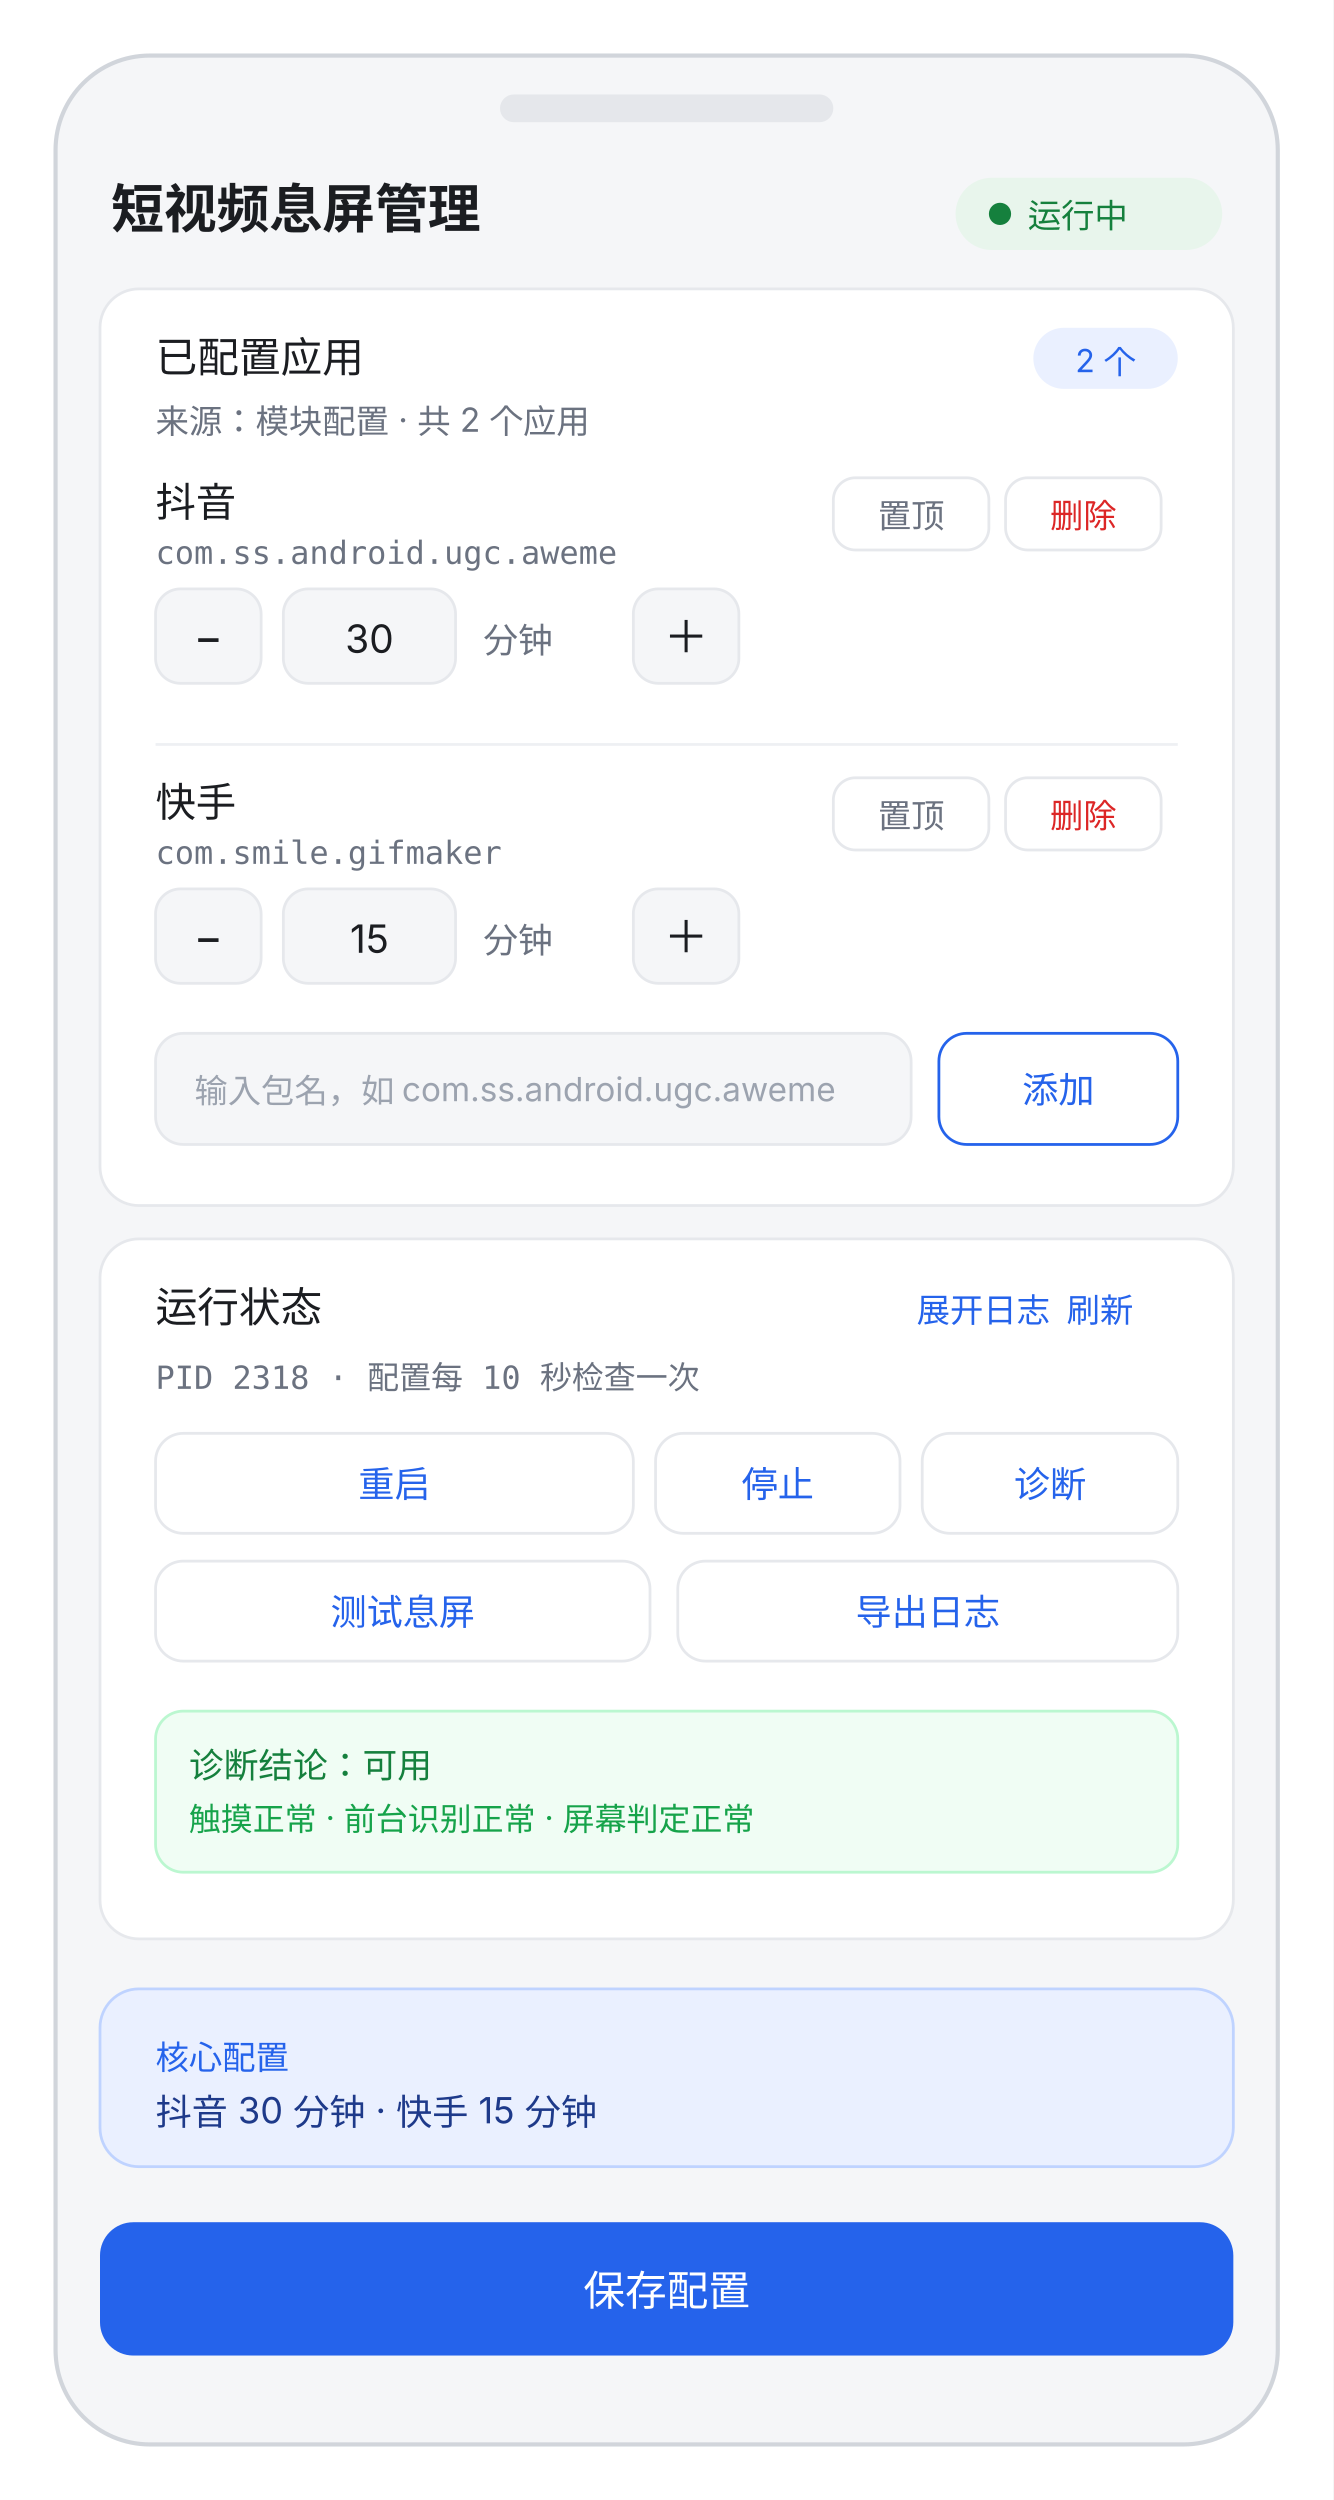
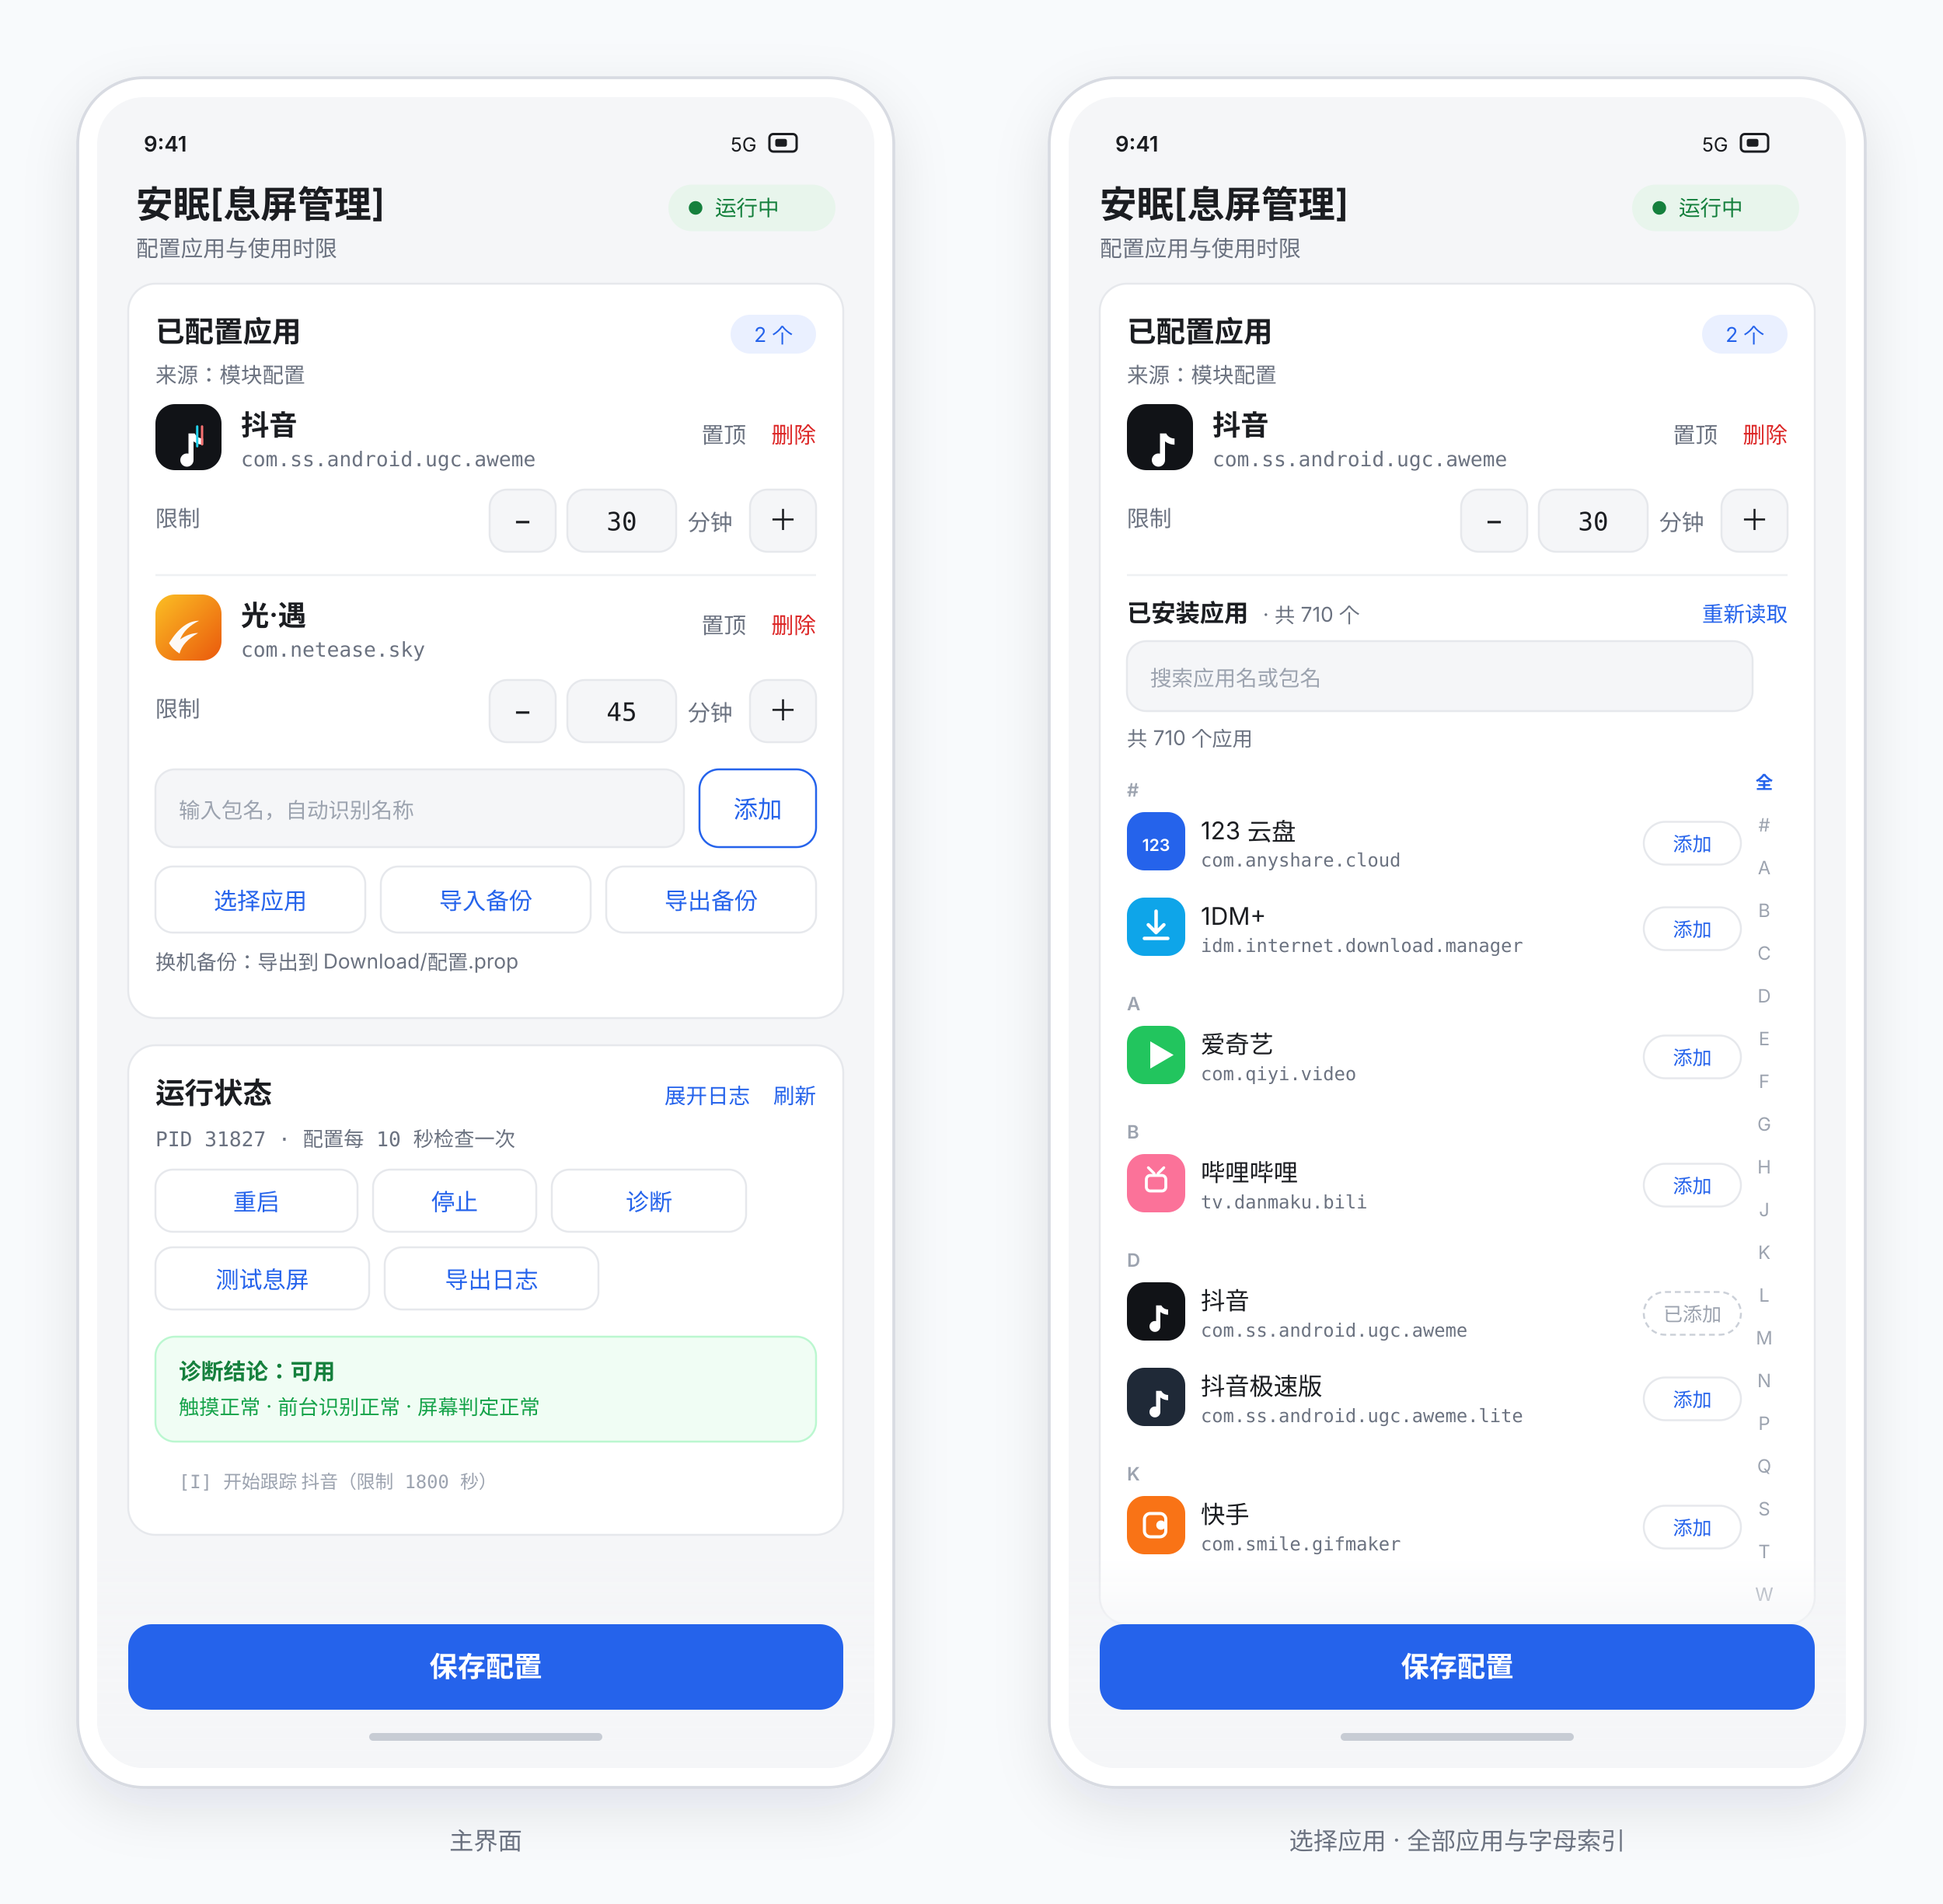
- <svg xmlns="http://www.w3.org/2000/svg" width="480" height="900" viewBox="0 0 480 900" role="img" aria-label="WebUI 界面示意">
-   <rect width="480" height="900" fill="#FFFFFF" />
-   <rect x="20" y="20" width="440" height="860" rx="34" fill="#F5F6F8" stroke="#D1D5DB" stroke-width="1.5" />
-   <rect x="180" y="34" width="120" height="10" rx="5" fill="#E5E7EB" />
-   <g font-family="system-ui, -apple-system, 'PingFang SC', 'Microsoft YaHei', sans-serif">
-     <text x="40" y="82" font-size="19" font-weight="600" fill="#1B1D21">短视频息屏管理</text>
-     <rect x="344" y="64" width="96" height="26" rx="13" fill="#E8F5EC" />
-     <circle cx="360" cy="77" r="4" fill="#15803D" />
-     <text x="370" y="82" font-size="12" fill="#15803D">运行中</text>
-     <rect x="36" y="104" width="408" height="330" rx="14" fill="#FFFFFF" stroke="#E6E8EC" />
-     <text x="56" y="134" font-size="15" font-weight="500" fill="#1B1D21">已配置应用</text>
-     <rect x="372" y="118" width="52" height="22" rx="11" fill="#EAF0FF" />
-     <text x="398" y="134" font-size="11.5" fill="#2563EB" text-anchor="middle">2 个</text>
-     <text x="56" y="156" font-size="12" fill="#6B7280">来源：模块配置 · 共 2 个应用</text>
-     <text x="56" y="186" font-size="14.5" font-weight="500" fill="#1B1D21">抖音</text>
-     <text x="56" y="203" font-size="11.5" fill="#6B7280" font-family="ui-monospace, Consolas, monospace">com.ss.android.ugc.aweme</text>
-     <rect x="300" y="172" width="56" height="26" rx="8" fill="none" stroke="#E6E8EC" />
-     <text x="328" y="190" font-size="12" fill="#6B7280" text-anchor="middle">置顶</text>
-     <rect x="362" y="172" width="56" height="26" rx="8" fill="none" stroke="#E6E8EC" />
-     <text x="390" y="190" font-size="12" fill="#DC2626" text-anchor="middle">删除</text>
-     <rect x="56" y="212" width="38" height="34" rx="9" fill="#F5F6F8" stroke="#E6E8EC" />
-     <text x="75" y="235" font-size="16" fill="#1B1D21" text-anchor="middle">−</text>
-     <rect x="102" y="212" width="62" height="34" rx="9" fill="#F5F6F8" stroke="#E6E8EC" />
-     <text x="133" y="235" font-size="14" fill="#1B1D21" text-anchor="middle">30</text>
-     <text x="174" y="235" font-size="12.5" fill="#6B7280">分钟</text>
-     <rect x="228" y="212" width="38" height="34" rx="9" fill="#F5F6F8" stroke="#E6E8EC" />
-     <text x="247" y="235" font-size="16" fill="#1B1D21" text-anchor="middle">＋</text>
-     <line x1="56" y1="268" x2="424" y2="268" stroke="#EEF0F3" />
-     <text x="56" y="294" font-size="14.5" font-weight="500" fill="#1B1D21">快手</text>
-     <text x="56" y="311" font-size="11.5" fill="#6B7280" font-family="ui-monospace, Consolas, monospace">com.smile.gifmaker</text>
-     <rect x="300" y="280" width="56" height="26" rx="8" fill="none" stroke="#E6E8EC" />
-     <text x="328" y="298" font-size="12" fill="#6B7280" text-anchor="middle">置顶</text>
-     <rect x="362" y="280" width="56" height="26" rx="8" fill="none" stroke="#E6E8EC" />
-     <text x="390" y="298" font-size="12" fill="#DC2626" text-anchor="middle">删除</text>
-     <rect x="56" y="320" width="38" height="34" rx="9" fill="#F5F6F8" stroke="#E6E8EC" />
-     <text x="75" y="343" font-size="16" fill="#1B1D21" text-anchor="middle">−</text>
-     <rect x="102" y="320" width="62" height="34" rx="9" fill="#F5F6F8" stroke="#E6E8EC" />
-     <text x="133" y="343" font-size="14" fill="#1B1D21" text-anchor="middle">15</text>
-     <text x="174" y="343" font-size="12.5" fill="#6B7280">分钟</text>
-     <rect x="228" y="320" width="38" height="34" rx="9" fill="#F5F6F8" stroke="#E6E8EC" />
-     <text x="247" y="343" font-size="16" fill="#1B1D21" text-anchor="middle">＋</text>
-     <rect x="56" y="372" width="272" height="40" rx="10" fill="#F5F6F8" stroke="#E6E8EC" />
-     <text x="70" y="397" font-size="12" fill="#9CA3AF">输入包名，如 com.ss.android.ugc.aweme</text>
-     <rect x="338" y="372" width="86" height="40" rx="10" fill="none" stroke="#2563EB" />
-     <text x="381" y="397" font-size="13" fill="#2563EB" text-anchor="middle">添加</text>
-     <rect x="36" y="446" width="408" height="252" rx="14" fill="#FFFFFF" stroke="#E6E8EC" />
-     <text x="56" y="476" font-size="15" font-weight="500" fill="#1B1D21">运行状态</text>
-     <text x="330" y="476" font-size="12" fill="#2563EB">展开日志</text>
-     <text x="384" y="476" font-size="12" fill="#2563EB">刷新</text>
-     <text x="56" y="500" font-size="11.5" fill="#6B7280" font-family="ui-monospace, Consolas, monospace">PID 2318 · 配置每 10 秒检查一次</text>
-     <rect x="56" y="516" width="172" height="36" rx="10" fill="none" stroke="#E6E8EC" />
-     <text x="142" y="539" font-size="13" fill="#2563EB" text-anchor="middle">重启</text>
-     <rect x="236" y="516" width="88" height="36" rx="10" fill="none" stroke="#E6E8EC" />
-     <text x="280" y="539" font-size="13" fill="#2563EB" text-anchor="middle">停止</text>
-     <rect x="332" y="516" width="92" height="36" rx="10" fill="none" stroke="#E6E8EC" />
-     <text x="378" y="539" font-size="13" fill="#2563EB" text-anchor="middle">诊断</text>
-     <rect x="56" y="562" width="178" height="36" rx="10" fill="none" stroke="#E6E8EC" />
-     <text x="145" y="585" font-size="13" fill="#2563EB" text-anchor="middle">测试息屏</text>
-     <rect x="244" y="562" width="180" height="36" rx="10" fill="none" stroke="#E6E8EC" />
-     <text x="334" y="585" font-size="13" fill="#2563EB" text-anchor="middle">导出日志</text>
-     <rect x="56" y="616" width="368" height="58" rx="10" fill="#F0FDF4" stroke="#BBF7D0" />
-     <text x="68" y="640" font-size="12.5" font-weight="500" fill="#15803D">诊断结论：可用</text>
-     <text x="68" y="659" font-size="11.5" fill="#16A34A">触摸正常 · 前台识别正常 · 屏幕判定正常</text>
-     <rect x="36" y="716" width="408" height="64" rx="14" fill="#EAF0FF" stroke="#BFD3FF" />
-     <text x="56" y="745" font-size="12" fill="#2563EB">核心配置</text>
-     <text x="56" y="765" font-size="13" fill="#1E3A8A">抖音 30 分钟 · 快手 15 分钟</text>
-     <rect x="36" y="800" width="408" height="48" rx="12" fill="#2563EB" />
-     <text x="240" y="830" font-size="15" font-weight="500" fill="#FFFFFF" text-anchor="middle">保存配置</text>
+ <svg xmlns="http://www.w3.org/2000/svg" width="1000" height="980" viewBox="0 0 1000 980" role="img" aria-label="WebUI 界面：主界面与选择应用">
+   <defs>
+     <filter id="shadow" x="-20%" y="-20%" width="140%" height="140%">
+       <feDropShadow dx="0" dy="10" stdDeviation="14" flood-color="#0f172a" flood-opacity="0.10" />
+     </filter>
+     <linearGradient id="sky" x1="0" y1="0" x2="1" y2="1">
+       <stop offset="0" stop-color="#fbbf24" />
+       <stop offset="1" stop-color="#ea580c" />
+     </linearGradient>
+     <linearGradient id="dockFade" x1="0" y1="0" x2="0" y2="1">
+       <stop offset="0" stop-color="#f5f6f8" stop-opacity="0" />
+       <stop offset="0.45" stop-color="#f5f6f8" stop-opacity="0.96" />
+       <stop offset="1" stop-color="#f5f6f8" />
+     </linearGradient>
+     <clipPath id="leftScreen">
+       <rect x="50" y="50" width="400" height="860" rx="24" />
+     </clipPath>
+     <clipPath id="rightScreen">
+       <rect x="550" y="50" width="400" height="860" rx="24" />
+     </clipPath>
+     <clipPath id="rightList">
+       <rect x="566" y="392" width="334" height="430" />
+     </clipPath>
+   </defs>
+   <rect width="1000" height="980" fill="#f8fafc" />
+   <g font-family="system-ui, -apple-system, 'Segoe UI', 'PingFang SC', 'Microsoft YaHei', sans-serif">
+     <g filter="url(#shadow)">
+       <rect x="40" y="40" width="420" height="880" rx="34" fill="#ffffff" stroke="#d8dbe2" stroke-width="1.5" />
+     </g>
+     <rect x="50" y="50" width="400" height="860" rx="24" fill="#f5f6f8" />
+     <g clip-path="url(#leftScreen)">
+       <text x="74" y="78" font-size="11" font-weight="600" fill="#1b1d21">9:41</text>
+       <rect x="396" y="69" width="14" height="9" rx="2" fill="none" stroke="#1b1d21" stroke-width="1.2" />
+       <rect x="399" y="71.5" width="6" height="4" rx="1" fill="#1b1d21" />
+       <text x="376" y="78" font-size="10" fill="#1b1d21">5G</text>
+       <text x="70" y="112" font-size="19" font-weight="600" fill="#1b1d21">安眠[息屏管理]</text>
+       <text x="70" y="132" font-size="11.5" fill="#6b7280">配置应用与使用时限</text>
+       <rect x="344" y="95" width="86" height="24" rx="12" fill="#e8f5ec" />
+       <circle cx="358" cy="107" r="3.5" fill="#15803d" />
+       <text x="368" y="111" font-size="11" fill="#15803d">运行中</text>
+       <rect x="66" y="146" width="368" height="378" rx="14" fill="#ffffff" stroke="#e6e8ec" />
+       <text x="80" y="176" font-size="15" font-weight="600" fill="#1b1d21">已配置应用</text>
+       <rect x="376" y="162" width="44" height="20" rx="10" fill="#eaf0ff" />
+       <text x="398" y="176" font-size="10.5" fill="#2563eb" text-anchor="middle">2 个</text>
+       <text x="80" y="197" font-size="11" fill="#6b7280">来源：模块配置</text>
+       <rect x="80" y="208" width="34" height="34" rx="10" fill="#111317" />
+       <path d="M97 220v13.5a3.4 3.4 0 1 0 2.6 3.3v-9.6c1.5 1.1 3.2 1.7 4.9 1.7v-3.2c-1.9 0-3.5-1-4.3-2.6h-3.2z" fill="#ffffff" />
+       <path d="M101.5 219.5v10.2" stroke="#22d3ee" stroke-width="1.2" stroke-linecap="round" />
+       <path d="M104 219.5v9.2" stroke="#f87171" stroke-width="1.2" stroke-linecap="round" />
+       <text x="124" y="224" font-size="14.5" font-weight="600" fill="#1b1d21">抖音</text>
+       <text x="124" y="240" font-size="10.5" fill="#6b7280" font-family="ui-monospace, Consolas, monospace">com.ss.android.ugc.aweme</text>
+       <text x="384" y="228" font-size="11.5" fill="#6b7280" text-anchor="end">置顶</text>
+       <text x="420" y="228" font-size="11.5" fill="#dc2626" text-anchor="end">删除</text>
+       <text x="80" y="271" font-size="11.5" fill="#6b7280">限制</text>
+       <rect x="252" y="252" width="34" height="32" rx="9" fill="#f5f6f8" stroke="#e6e8ec" />
+       <text x="269" y="273" font-size="15" fill="#1b1d21" text-anchor="middle">−</text>
+       <rect x="292" y="252" width="56" height="32" rx="9" fill="#f5f6f8" stroke="#e6e8ec" />
+       <text x="320" y="273" font-size="13" fill="#1b1d21" text-anchor="middle" font-family="ui-monospace, Consolas, monospace">30</text>
+       <text x="354" y="273" font-size="11.5" fill="#6b7280">分钟</text>
+       <rect x="386" y="252" width="34" height="32" rx="9" fill="#f5f6f8" stroke="#e6e8ec" />
+       <text x="403" y="273" font-size="15" fill="#1b1d21" text-anchor="middle">＋</text>
+       <line x1="80" y1="296" x2="420" y2="296" stroke="#eef0f3" />
+       <rect x="80" y="306" width="34" height="34" rx="10" fill="url(#sky)" />
+       <path d="M87 331c5-8 10-11.5 15.5-11.5-5 2.4-8.2 5.6-9.8 9.6 3.2-2.2 6.3-3.3 9.3-3.3-5.4 3-8.6 6.6-9.6 10.6-2.2-1.4-4.2-3.2-5.4-5.4z" fill="#ffffff" fill-opacity="0.95" />
+       <text x="124" y="322" font-size="14.5" font-weight="600" fill="#1b1d21">光·遇</text>
+       <text x="124" y="338" font-size="10.5" fill="#6b7280" font-family="ui-monospace, Consolas, monospace">com.netease.sky</text>
+       <text x="384" y="326" font-size="11.5" fill="#6b7280" text-anchor="end">置顶</text>
+       <text x="420" y="326" font-size="11.5" fill="#dc2626" text-anchor="end">删除</text>
+       <text x="80" y="369" font-size="11.5" fill="#6b7280">限制</text>
+       <rect x="252" y="350" width="34" height="32" rx="9" fill="#f5f6f8" stroke="#e6e8ec" />
+       <text x="269" y="371" font-size="15" fill="#1b1d21" text-anchor="middle">−</text>
+       <rect x="292" y="350" width="56" height="32" rx="9" fill="#f5f6f8" stroke="#e6e8ec" />
+       <text x="320" y="371" font-size="13" fill="#1b1d21" text-anchor="middle" font-family="ui-monospace, Consolas, monospace">45</text>
+       <text x="354" y="371" font-size="11.5" fill="#6b7280">分钟</text>
+       <rect x="386" y="350" width="34" height="32" rx="9" fill="#f5f6f8" stroke="#e6e8ec" />
+       <text x="403" y="371" font-size="15" fill="#1b1d21" text-anchor="middle">＋</text>
+       <rect x="80" y="396" width="272" height="40" rx="10" fill="#f5f6f8" stroke="#e6e8ec" />
+       <text x="92" y="421" font-size="11" fill="#9ca3af">输入包名，自动识别名称</text>
+       <rect x="360" y="396" width="60" height="40" rx="10" fill="#ffffff" stroke="#2563eb" />
+       <text x="390" y="421" font-size="12.5" fill="#2563eb" text-anchor="middle">添加</text>
+       <rect x="80" y="446" width="108" height="34" rx="9" fill="#ffffff" stroke="#e6e8ec" />
+       <text x="134" y="468" font-size="12" fill="#2563eb" text-anchor="middle">选择应用</text>
+       <rect x="196" y="446" width="108" height="34" rx="9" fill="#ffffff" stroke="#e6e8ec" />
+       <text x="250" y="468" font-size="12" fill="#2563eb" text-anchor="middle">导入备份</text>
+       <rect x="312" y="446" width="108" height="34" rx="9" fill="#ffffff" stroke="#e6e8ec" />
+       <text x="366" y="468" font-size="12" fill="#2563eb" text-anchor="middle">导出备份</text>
+       <text x="80" y="499" font-size="10.5" fill="#6b7280">换机备份：导出到 Download/配置.prop</text>
+       <rect x="66" y="538" width="368" height="252" rx="14" fill="#ffffff" stroke="#e6e8ec" />
+       <text x="80" y="568" font-size="15" font-weight="600" fill="#1b1d21">运行状态</text>
+       <text x="420" y="568" font-size="11" fill="#2563eb" text-anchor="end">刷新</text>
+       <text x="386" y="568" font-size="11" fill="#2563eb" text-anchor="end">展开日志</text>
+       <text x="80" y="590" font-size="10.5" fill="#6b7280" font-family="ui-monospace, Consolas, monospace">PID 31827 · 配置每 10 秒检查一次</text>
+       <rect x="80" y="602" width="104" height="32" rx="9" fill="#ffffff" stroke="#e6e8ec" />
+       <text x="132" y="623" font-size="12" fill="#2563eb" text-anchor="middle">重启</text>
+       <rect x="192" y="602" width="84" height="32" rx="9" fill="#ffffff" stroke="#e6e8ec" />
+       <text x="234" y="623" font-size="12" fill="#2563eb" text-anchor="middle">停止</text>
+       <rect x="284" y="602" width="100" height="32" rx="9" fill="#ffffff" stroke="#e6e8ec" />
+       <text x="334" y="623" font-size="12" fill="#2563eb" text-anchor="middle">诊断</text>
+       <rect x="80" y="642" width="110" height="32" rx="9" fill="#ffffff" stroke="#e6e8ec" />
+       <text x="135" y="663" font-size="12" fill="#2563eb" text-anchor="middle">测试息屏</text>
+       <rect x="198" y="642" width="110" height="32" rx="9" fill="#ffffff" stroke="#e6e8ec" />
+       <text x="253" y="663" font-size="12" fill="#2563eb" text-anchor="middle">导出日志</text>
+       <rect x="80" y="688" width="340" height="54" rx="10" fill="#f0fdf4" stroke="#bbf7d0" />
+       <text x="92" y="710" font-size="11.5" font-weight="600" fill="#15803d">诊断结论：可用</text>
+       <text x="92" y="728" font-size="10.5" fill="#16a34a">触摸正常 · 前台识别正常 · 屏幕判定正常</text>
+       <text x="92" y="766" font-size="9.5" fill="#9ca3af" font-family="ui-monospace, Consolas, monospace">[I] 开始跟踪 抖音（限制 1800 秒）</text>
+       <rect x="50" y="800" width="400" height="110" fill="url(#dockFade)" />
+       <rect x="66" y="836" width="368" height="44" rx="12" fill="#2563eb" />
+       <text x="250" y="863" font-size="14.5" font-weight="600" fill="#ffffff" text-anchor="middle">保存配置</text>
+       <rect x="190" y="892" width="120" height="4" rx="2" fill="#c7ccd4" />
+     </g>
+     <g filter="url(#shadow)">
+       <rect x="540" y="40" width="420" height="880" rx="34" fill="#ffffff" stroke="#d8dbe2" stroke-width="1.5" />
+     </g>
+     <rect x="550" y="50" width="400" height="860" rx="24" fill="#f5f6f8" />
+     <g clip-path="url(#rightScreen)">
+       <text x="574" y="78" font-size="11" font-weight="600" fill="#1b1d21">9:41</text>
+       <rect x="896" y="69" width="14" height="9" rx="2" fill="none" stroke="#1b1d21" stroke-width="1.2" />
+       <rect x="899" y="71.5" width="6" height="4" rx="1" fill="#1b1d21" />
+       <text x="876" y="78" font-size="10" fill="#1b1d21">5G</text>
+       <text x="566" y="112" font-size="19" font-weight="600" fill="#1b1d21">安眠[息屏管理]</text>
+       <text x="566" y="132" font-size="11.5" fill="#6b7280">配置应用与使用时限</text>
+       <rect x="840" y="95" width="86" height="24" rx="12" fill="#e8f5ec" />
+       <circle cx="854" cy="107" r="3.5" fill="#15803d" />
+       <text x="864" y="111" font-size="11" fill="#15803d">运行中</text>
+       <rect x="566" y="146" width="368" height="690" rx="14" fill="#ffffff" stroke="#e6e8ec" />
+       <text x="580" y="176" font-size="15" font-weight="600" fill="#1b1d21">已配置应用</text>
+       <rect x="876" y="162" width="44" height="20" rx="10" fill="#eaf0ff" />
+       <text x="898" y="176" font-size="10.5" fill="#2563eb" text-anchor="middle">2 个</text>
+       <text x="580" y="197" font-size="11" fill="#6b7280">来源：模块配置</text>
+       <rect x="580" y="208" width="34" height="34" rx="10" fill="#111317" />
+       <path d="M597 220v13.5a3.4 3.4 0 1 0 2.6 3.3v-9.6c1.5 1.1 3.2 1.7 4.9 1.7v-3.2c-1.9 0-3.5-1-4.3-2.6h-3.2z" fill="#ffffff" />
+       <text x="624" y="224" font-size="14.5" font-weight="600" fill="#1b1d21">抖音</text>
+       <text x="624" y="240" font-size="10.5" fill="#6b7280" font-family="ui-monospace, Consolas, monospace">com.ss.android.ugc.aweme</text>
+       <text x="884" y="228" font-size="11.5" fill="#6b7280" text-anchor="end">置顶</text>
+       <text x="920" y="228" font-size="11.5" fill="#dc2626" text-anchor="end">删除</text>
+       <text x="580" y="271" font-size="11.5" fill="#6b7280">限制</text>
+       <rect x="752" y="252" width="34" height="32" rx="9" fill="#f5f6f8" stroke="#e6e8ec" />
+       <text x="769" y="273" font-size="15" fill="#1b1d21" text-anchor="middle">−</text>
+       <rect x="792" y="252" width="56" height="32" rx="9" fill="#f5f6f8" stroke="#e6e8ec" />
+       <text x="820" y="273" font-size="13" fill="#1b1d21" text-anchor="middle" font-family="ui-monospace, Consolas, monospace">30</text>
+       <text x="854" y="273" font-size="11.5" fill="#6b7280">分钟</text>
+       <rect x="886" y="252" width="34" height="32" rx="9" fill="#f5f6f8" stroke="#e6e8ec" />
+       <text x="903" y="273" font-size="15" fill="#1b1d21" text-anchor="middle">＋</text>
+       <line x1="580" y1="296" x2="920" y2="296" stroke="#eef0f3" />
+       <text x="580" y="320" font-size="12.5" font-weight="600" fill="#1b1d21">已安装应用</text>
+       <text x="650" y="320" font-size="10.5" fill="#6b7280">· 共 710 个</text>
+       <text x="920" y="320" font-size="11" fill="#2563eb" text-anchor="end">重新读取</text>
+       <rect x="580" y="330" width="322" height="36" rx="10" fill="#f5f6f8" stroke="#e6e8ec" />
+       <text x="592" y="353" font-size="11" fill="#9ca3af">搜索应用名或包名</text>
+       <text x="580" y="384" font-size="10.5" fill="#6b7280">共 710 个应用</text>
+       <g clip-path="url(#rightList)">
+         <text x="580" y="410" font-size="9.5" font-weight="600" fill="#9ca3af" letter-spacing="0.6">#</text>
+         <rect x="580" y="418" width="30" height="30" rx="9" fill="#2563eb" />
+         <text x="595" y="438" font-size="8.5" font-weight="600" fill="#ffffff" text-anchor="middle">123</text>
+         <text x="618" y="432" font-size="12.5" fill="#1b1d21">123 云盘</text>
+         <text x="618" y="446" font-size="9.5" fill="#6b7280" font-family="ui-monospace, Consolas, monospace">com.anyshare.cloud</text>
+         <rect x="846" y="423" width="50" height="22" rx="11" fill="#ffffff" stroke="#e6e8ec" />
+         <text x="871" y="438" font-size="10" fill="#2563eb" text-anchor="middle">添加</text>
+         <rect x="580" y="462" width="30" height="30" rx="9" fill="#0ea5e9" />
+         <path d="M595 469v11m0 0 4-4m-4 4-4-4M589 483h12" stroke="#ffffff" stroke-width="1.8" stroke-linecap="round" stroke-linejoin="round" fill="none" />
+         <text x="618" y="476" font-size="12.5" fill="#1b1d21">1DM+</text>
+         <text x="618" y="490" font-size="9.5" fill="#6b7280" font-family="ui-monospace, Consolas, monospace">idm.internet.download.manager</text>
+         <rect x="846" y="467" width="50" height="22" rx="11" fill="#ffffff" stroke="#e6e8ec" />
+         <text x="871" y="482" font-size="10" fill="#2563eb" text-anchor="middle">添加</text>
+         <text x="580" y="520" font-size="9.5" font-weight="600" fill="#9ca3af" letter-spacing="0.6">A</text>
+         <rect x="580" y="528" width="30" height="30" rx="9" fill="#22c55e" />
+         <path d="M592 536l12 7-12 7z" fill="#ffffff" />
+         <text x="618" y="542" font-size="12.5" fill="#1b1d21">爱奇艺</text>
+         <text x="618" y="556" font-size="9.5" fill="#6b7280" font-family="ui-monospace, Consolas, monospace">com.qiyi.video</text>
+         <rect x="846" y="533" width="50" height="22" rx="11" fill="#ffffff" stroke="#e6e8ec" />
+         <text x="871" y="548" font-size="10" fill="#2563eb" text-anchor="middle">添加</text>
+         <text x="580" y="586" font-size="9.5" font-weight="600" fill="#9ca3af" letter-spacing="0.6">B</text>
+         <rect x="580" y="594" width="30" height="30" rx="9" fill="#fb7299" />
+         <path d="M591 601l3 3M599 601l-3 3" stroke="#ffffff" stroke-width="1.4" stroke-linecap="round" />
+         <rect x="590" y="605" width="10" height="8" rx="2" fill="none" stroke="#ffffff" stroke-width="1.5" />
+         <text x="618" y="608" font-size="12.5" fill="#1b1d21">哔哩哔哩</text>
+         <text x="618" y="622" font-size="9.5" fill="#6b7280" font-family="ui-monospace, Consolas, monospace">tv.danmaku.bili</text>
+         <rect x="846" y="599" width="50" height="22" rx="11" fill="#ffffff" stroke="#e6e8ec" />
+         <text x="871" y="614" font-size="10" fill="#2563eb" text-anchor="middle">添加</text>
+         <text x="580" y="652" font-size="9.5" font-weight="600" fill="#9ca3af" letter-spacing="0.6">D</text>
+         <rect x="580" y="660" width="30" height="30" rx="9" fill="#111317" />
+         <path d="M595 670v10a2.8 2.8 0 1 0 2.2 2.7v-7.4c1.2.9 2.6 1.4 4 1.4v-2.7c-1.5 0-2.8-.8-3.5-2.1h-2.7z" fill="#ffffff" />
+         <text x="618" y="674" font-size="12.5" fill="#1b1d21">抖音</text>
+         <text x="618" y="688" font-size="9.5" fill="#6b7280" font-family="ui-monospace, Consolas, monospace">com.ss.android.ugc.aweme</text>
+         <rect x="846" y="665" width="50" height="22" rx="11" fill="none" stroke="#cbd0d8" stroke-dasharray="3 2" />
+         <text x="871" y="680" font-size="10" fill="#9ca3af" text-anchor="middle">已添加</text>
+         <rect x="580" y="704" width="30" height="30" rx="9" fill="#1f2937" />
+         <path d="M595 714v10a2.8 2.8 0 1 0 2.2 2.7v-7.4c1.2.9 2.6 1.4 4 1.4v-2.7c-1.5 0-2.8-.8-3.5-2.1h-2.7z" fill="#ffffff" />
+         <text x="618" y="718" font-size="12.5" fill="#1b1d21">抖音极速版</text>
+         <text x="618" y="732" font-size="9.5" fill="#6b7280" font-family="ui-monospace, Consolas, monospace">com.ss.android.ugc.aweme.lite</text>
+         <rect x="846" y="709" width="50" height="22" rx="11" fill="#ffffff" stroke="#e6e8ec" />
+         <text x="871" y="724" font-size="10" fill="#2563eb" text-anchor="middle">添加</text>
+         <text x="580" y="762" font-size="9.5" font-weight="600" fill="#9ca3af" letter-spacing="0.6">K</text>
+         <rect x="580" y="770" width="30" height="30" rx="9" fill="#f97316" />
+         <rect x="589" y="779" width="11" height="12" rx="3" fill="none" stroke="#ffffff" stroke-width="1.6" />
+         <circle cx="597.5" cy="785" r="2.4" fill="#ffffff" />
+         <text x="618" y="784" font-size="12.5" fill="#1b1d21">快手</text>
+         <text x="618" y="798" font-size="9.5" fill="#6b7280" font-family="ui-monospace, Consolas, monospace">com.smile.gifmaker</text>
+         <rect x="846" y="775" width="50" height="22" rx="11" fill="#ffffff" stroke="#e6e8ec" />
+         <text x="871" y="790" font-size="10" fill="#2563eb" text-anchor="middle">添加</text>
+       </g>
+       <g font-size="9.5" fill="#9ca3af" text-anchor="middle">
+         <text x="908" y="406" font-size="9" font-weight="700" fill="#2563eb">全</text>
+         <text x="908" y="428">#</text>
+         <text x="908" y="450">A</text>
+         <text x="908" y="472">B</text>
+         <text x="908" y="494">C</text>
+         <text x="908" y="516">D</text>
+         <text x="908" y="538">E</text>
+         <text x="908" y="560">F</text>
+         <text x="908" y="582">G</text>
+         <text x="908" y="604">H</text>
+         <text x="908" y="626">J</text>
+         <text x="908" y="648">K</text>
+         <text x="908" y="670">L</text>
+         <text x="908" y="692">M</text>
+         <text x="908" y="714">N</text>
+         <text x="908" y="736">P</text>
+         <text x="908" y="758">Q</text>
+         <text x="908" y="780">S</text>
+         <text x="908" y="802">T</text>
+         <text x="908" y="824">W</text>
+       </g>
+       <rect x="550" y="800" width="400" height="110" fill="url(#dockFade)" />
+       <rect x="566" y="836" width="368" height="44" rx="12" fill="#2563eb" />
+       <text x="750" y="863" font-size="14.5" font-weight="600" fill="#ffffff" text-anchor="middle">保存配置</text>
+       <rect x="690" y="892" width="120" height="4" rx="2" fill="#c7ccd4" />
+     </g>
+     <text x="250" y="952" font-size="12.5" fill="#6b7280" text-anchor="middle">主界面</text>
+     <text x="750" y="952" font-size="12.5" fill="#6b7280" text-anchor="middle">选择应用 · 全部应用与字母索引</text>
  </g>
</svg>
